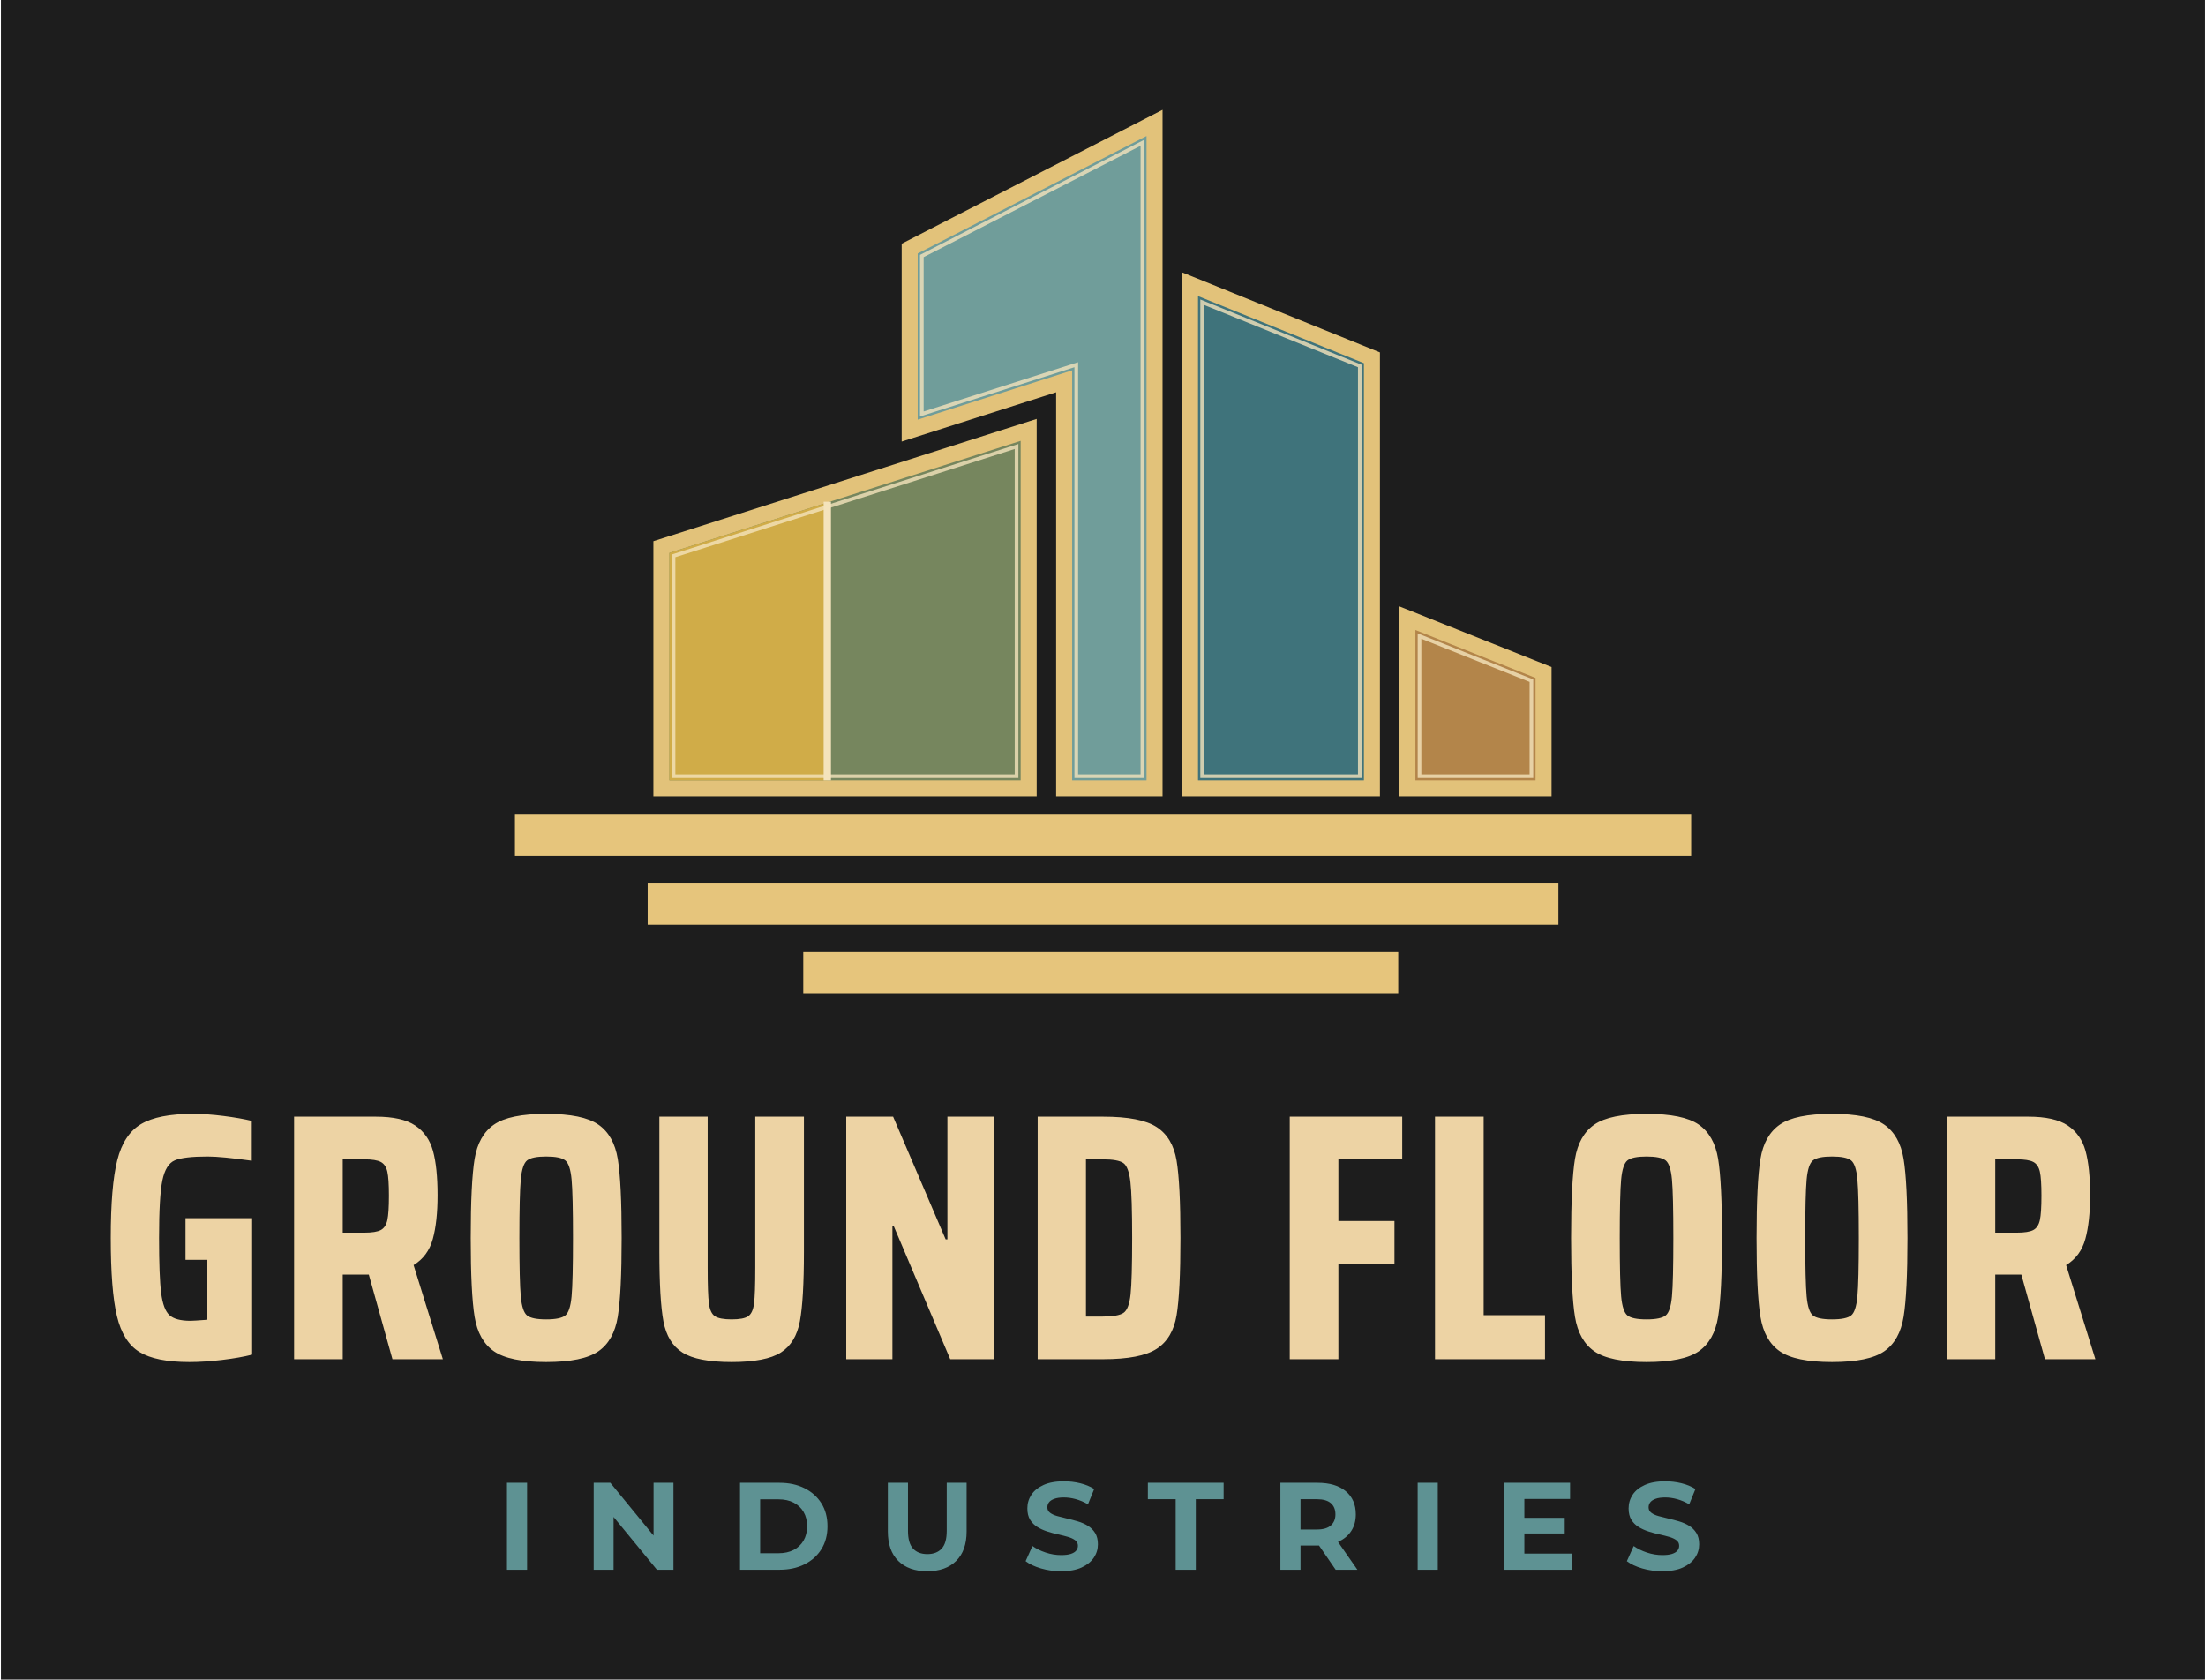
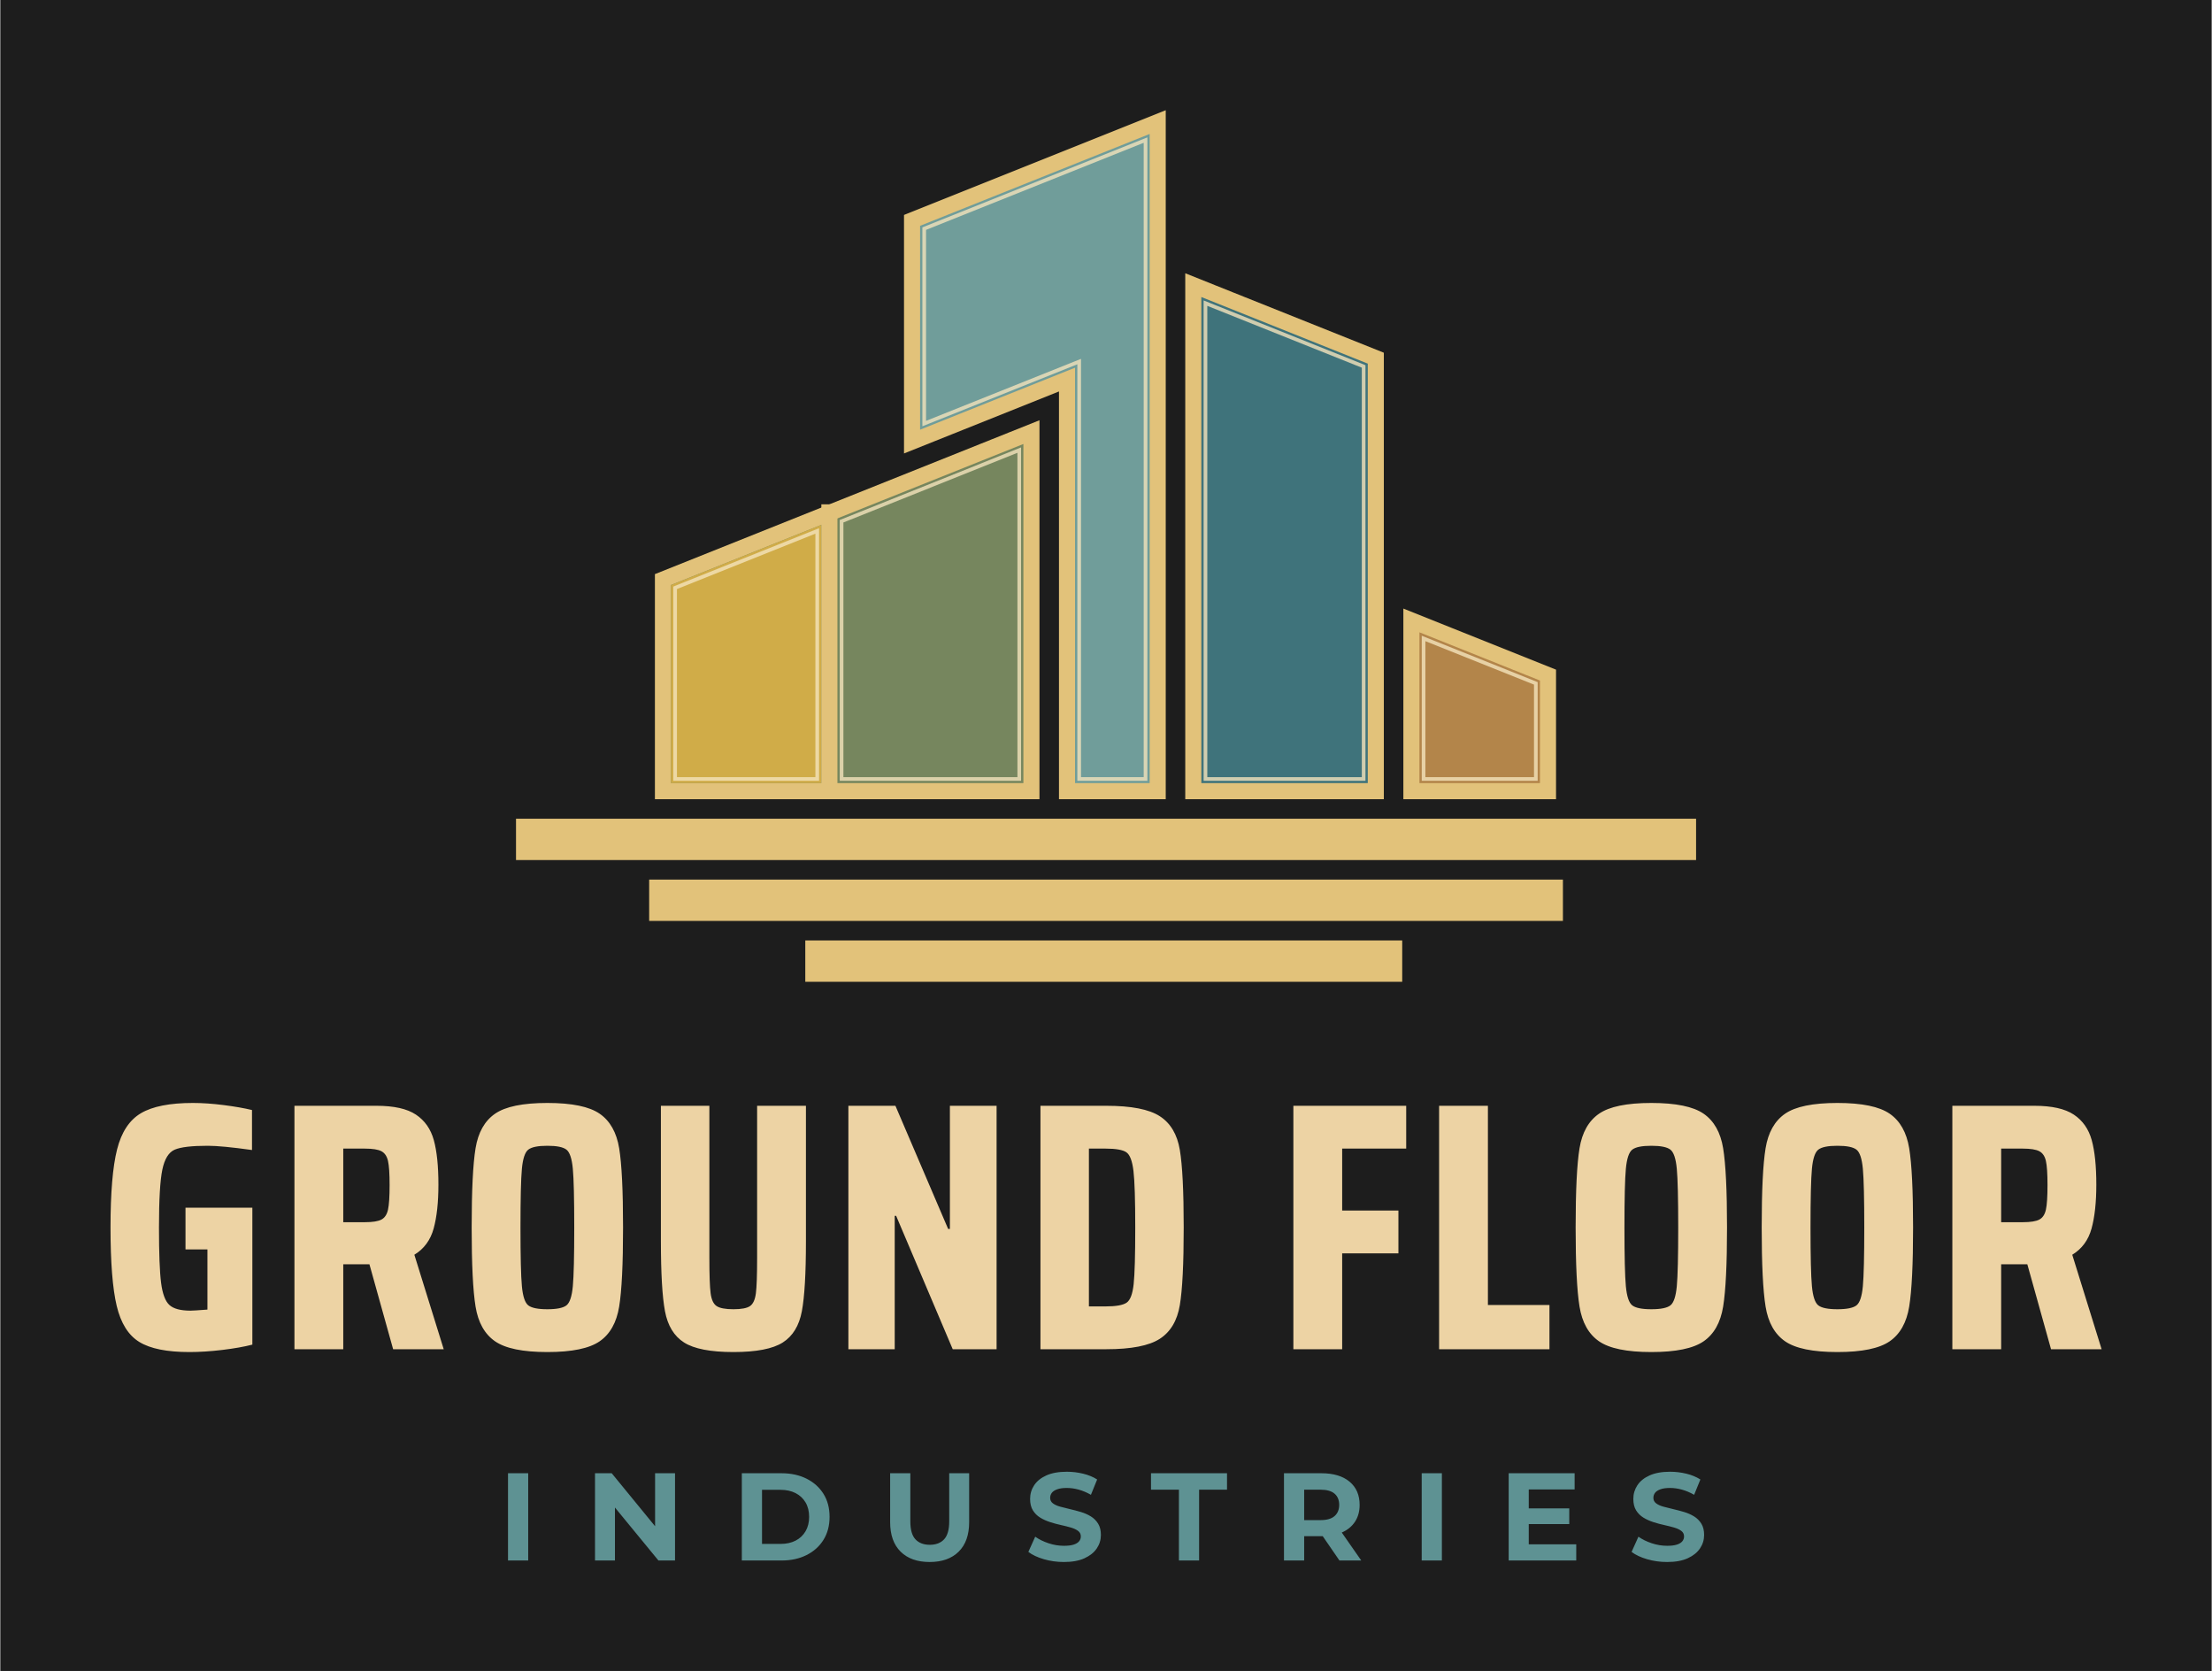
- <svg xmlns="http://www.w3.org/2000/svg" viewBox="0 0 481.6 367.0" width="482" height="367" role="img" aria-label="Ground Floor Industries">
+ <svg xmlns="http://www.w3.org/2000/svg" viewBox="0 0 481.6 363.8" width="482" height="364" role="img" aria-label="Ground Floor Industries">
  <rect width="100%" height="100%" fill="#1D1D1D" />
  <g transform="translate(112.31,24)">
-     <polygon points="86.25,30.32 86.25,70.09 120.00,59.32 120.00,148.25 139.75,148.25 139.75,2.86" fill="#709D9A" stroke="#E2C27A" stroke-width="3.5" stroke-linejoin="miter" />
-     <polygon points="88.90,31.94 88.90,66.46 122.65,55.69 122.65,145.60 137.10,145.60 137.10,7.20" fill="none" stroke="#F4E3BC" stroke-width="0.8" stroke-opacity="0.8" stroke-linejoin="miter" />
-     <polygon points="147.50,38.10 147.50,148.25 187.25,148.25 187.25,54.18" fill="#3F737B" stroke="#E2C27A" stroke-width="3.5" stroke-linejoin="miter" />
-     <polygon points="150.15,42.03 150.15,145.60 184.60,145.60 184.60,55.97" fill="none" stroke="#F4E3BC" stroke-width="0.8" stroke-opacity="0.8" stroke-linejoin="miter" />
-     <polygon points="195.00,111.08 195.00,148.25 224.75,148.25 224.75,122.94" fill="#B3854A" stroke="#E2C27A" stroke-width="3.5" stroke-linejoin="miter" />
-     <polygon points="197.65,114.99 197.65,145.60 222.10,145.60 222.10,124.73" fill="none" stroke="#F4E3BC" stroke-width="0.8" stroke-opacity="0.8" stroke-linejoin="miter" />
-     <polygon points="32.00,95.53 32.00,148.25 112.25,148.25 112.25,69.93" fill="#76865E" stroke="#E2C27A" stroke-width="3.5" stroke-linejoin="miter" />
-     <polygon points="33.75,146.50 68.25,146.50 68.25,85.80 33.75,96.81" fill="#D0AC48" />
-     <polygon points="34.65,97.46 34.65,145.60 109.60,145.60 109.60,73.56" fill="none" stroke="#F4E3BC" stroke-width="0.8" stroke-opacity="0.8" stroke-linejoin="miter" />
-     <line x1="68.25" y1="85.63" x2="68.25" y2="146.50" stroke="#F4E3BC" stroke-width="1.6" />
-     <rect x="0" y="154" width="257" height="9" fill="#E6C57C" />
-     <rect x="29" y="169" width="199" height="9" fill="#E6C57C" />
-     <rect x="63" y="184" width="130" height="9" fill="#E6C57C" />
+     <polygon points="86.25,23.98 86.25,72.14 120.00,58.64 120.00,148.25 139.75,148.25 139.75,2.58" fill="#709D9A" stroke="#E2C27A" stroke-width="3.5" stroke-linejoin="miter" />
+     <polygon points="88.90,25.78 88.90,68.22 122.65,54.72 122.65,145.60 137.10,145.60 137.10,6.50" fill="none" stroke="#F4E3BC" stroke-width="0.8" stroke-opacity="0.8" stroke-linejoin="miter" />
+     <polygon points="147.50,38.08 147.50,148.25 187.25,148.25 187.25,53.98" fill="#3F737B" stroke="#E2C27A" stroke-width="3.5" stroke-linejoin="miter" />
+     <polygon points="150.15,42.00 150.15,145.60 184.60,145.60 184.60,55.78" fill="none" stroke="#F4E3BC" stroke-width="0.8" stroke-opacity="0.8" stroke-linejoin="miter" />
+     <polygon points="195.00,111.08 195.00,148.25 224.75,148.25 224.75,122.98" fill="#B3854A" stroke="#E2C27A" stroke-width="3.5" stroke-linejoin="miter" />
+     <polygon points="197.65,115.00 197.65,145.60 222.10,145.60 222.10,124.78" fill="none" stroke="#F4E3BC" stroke-width="0.8" stroke-opacity="0.8" stroke-linejoin="miter" />
+     <polygon points="32.00,102.18 32.00,148.25 112.25,148.25 112.25,70.08" fill="#76865E" stroke="#E2C27A" stroke-width="3.5" stroke-linejoin="miter" />
+     <polygon points="33.75,103.37 33.75,146.50 66.50,146.50 66.50,90.27" fill="#D0AC48" />
+     <line x1="68.25" y1="85.80" x2="68.25" y2="150.00" stroke="#E2C27A" stroke-width="3.5" />
+     <polygon points="34.65,103.98 34.65,145.60 65.60,145.60 65.60,91.60" fill="none" stroke="#F4E3BC" stroke-width="0.8" stroke-opacity="0.8" stroke-linejoin="miter" />
+     <polygon points="109.60,145.60 109.60,74.00 70.90,89.48 70.90,145.60" fill="none" stroke="#F4E3BC" stroke-width="0.8" stroke-opacity="0.8" stroke-linejoin="miter" />
+     <rect x="0" y="154.25" width="257" height="9.0" fill="#E2C27A" />
+     <rect x="29" y="167.5" width="199" height="9.0" fill="#E2C27A" />
+     <rect x="63" y="180.75" width="130" height="9.0" fill="#E2C27A" />
  </g>
  <g transform="translate(24,24)">
-     <path d="M16.331 251.276V242.186H30.891V271.999Q28.195 272.692 24.343 273.154Q20.491 273.616 17.179 273.616Q9.86 273.616 6.278 271.421Q2.696 269.225 1.348 263.563Q0.0 257.901 0.0 246.5Q0.0 235.176 1.425 229.514Q2.85 223.852 6.625 221.618Q10.4 219.384 17.949 219.384Q21.031 219.384 24.651 219.846Q28.272 220.308 30.814 220.924V229.629Q24.189 228.705 21.185 228.705Q15.946 228.705 13.982 229.552Q12.017 230.4 11.286 233.905Q10.554 237.41 10.554 246.5Q10.554 254.974 11.016 258.556Q11.478 262.138 12.826 263.371Q14.174 264.603 17.41 264.603Q18.103 264.603 21.108 264.372V251.276Z M61.551 273.0 56.39 254.512H50.689V273.0H40.058V220.0H57.93Q63.631 220.0 66.52 221.926Q69.408 223.852 70.41 227.472Q71.411 231.093 71.411 237.179Q71.411 242.956 70.371 246.731Q69.331 250.506 66.173 252.432L72.567 273.0ZM60.781 237.256Q60.781 233.558 60.434 232.017Q60.087 230.477 59.009 229.899Q57.93 229.321 55.388 229.321H50.689V245.344H55.388Q57.93 245.344 59.009 244.767Q60.087 244.189 60.434 242.61Q60.781 241.031 60.781 237.256Z M78.653 246.5Q78.653 234.406 79.5 229.244Q80.347 224.083 83.737 221.733Q87.126 219.384 95.138 219.384Q103.15 219.384 106.539 221.733Q109.929 224.083 110.776 229.244Q111.624 234.406 111.624 246.5Q111.624 258.517 110.776 263.717Q109.929 268.917 106.539 271.267Q103.15 273.616 95.138 273.616Q87.126 273.616 83.737 271.267Q80.347 268.917 79.5 263.717Q78.653 258.517 78.653 246.5ZM100.993 246.5Q100.993 237.025 100.685 233.712Q100.376 230.4 99.298 229.552Q98.219 228.705 95.138 228.705Q92.057 228.705 90.978 229.552Q89.9 230.4 89.592 233.712Q89.283 237.025 89.283 246.5Q89.283 255.975 89.592 259.288Q89.9 262.6 90.978 263.448Q92.057 264.295 95.138 264.295Q98.219 264.295 99.298 263.448Q100.376 262.6 100.685 259.288Q100.993 255.975 100.993 246.5Z M151.451 220.0V249.504Q151.451 259.981 150.565 264.719Q149.679 269.456 146.405 271.536Q143.131 273.616 135.658 273.616Q128.186 273.616 124.912 271.536Q121.638 269.456 120.752 264.719Q119.866 259.981 119.866 249.504V220.0H130.42V253.048Q130.42 258.672 130.69 260.79Q130.959 262.908 131.999 263.602Q133.039 264.295 135.658 264.295Q138.278 264.295 139.279 263.602Q140.281 262.908 140.55 260.828Q140.82 258.749 140.82 253.048V220.0Z M183.42 273.0 171.094 243.958H170.786V273.0H160.695V220.0H170.94L182.419 246.808H182.804V220.0H192.972V273.0Z M202.525 220.0H216.853Q225.019 220.0 228.524 222.273Q232.029 224.545 232.876 229.591Q233.724 234.637 233.724 246.5Q233.724 258.363 232.876 263.409Q232.029 268.455 228.524 270.727Q225.019 273.0 216.853 273.0H202.525ZM216.699 263.679Q220.089 263.679 221.283 262.87Q222.477 262.061 222.823 258.826Q223.17 255.59 223.17 246.5Q223.17 237.487 222.785 234.213Q222.4 230.939 221.244 230.13Q220.089 229.321 216.699 229.321H213.078V263.679Z  M257.605 273.0V220.0H282.179V229.321H268.235V242.802H280.484V252.124H268.235V273.0Z M289.343 273.0V220.0H299.974V263.371H313.378V273.0Z M319.078 246.5Q319.078 234.406 319.926 229.244Q320.773 224.083 324.163 221.733Q327.552 219.384 335.564 219.384Q343.576 219.384 346.965 221.733Q350.355 224.083 351.202 229.244Q352.049 234.406 352.049 246.5Q352.049 258.517 351.202 263.717Q350.355 268.917 346.965 271.267Q343.576 273.616 335.564 273.616Q327.552 273.616 324.163 271.267Q320.773 268.917 319.926 263.717Q319.078 258.517 319.078 246.5ZM341.419 246.5Q341.419 237.025 341.11 233.712Q340.802 230.4 339.724 229.552Q338.645 228.705 335.564 228.705Q332.483 228.705 331.404 229.552Q330.326 230.4 330.017 233.712Q329.709 237.025 329.709 246.5Q329.709 255.975 330.017 259.288Q330.326 262.6 331.404 263.448Q332.483 264.295 335.564 264.295Q338.645 264.295 339.724 263.448Q340.802 262.6 341.11 259.288Q341.419 255.975 341.419 246.5Z M359.599 246.5Q359.599 234.406 360.446 229.244Q361.294 224.083 364.683 221.733Q368.073 219.384 376.084 219.384Q384.096 219.384 387.485 221.733Q390.875 224.083 391.722 229.244Q392.57 234.406 392.57 246.5Q392.57 258.517 391.722 263.717Q390.875 268.917 387.485 271.267Q384.096 273.616 376.084 273.616Q368.073 273.616 364.683 271.267Q361.294 268.917 360.446 263.717Q359.599 258.517 359.599 246.5ZM381.939 246.5Q381.939 237.025 381.631 233.712Q381.323 230.4 380.244 229.552Q379.166 228.705 376.084 228.705Q373.003 228.705 371.924 229.552Q370.846 230.4 370.538 233.712Q370.23 237.025 370.23 246.5Q370.23 255.975 370.538 259.288Q370.846 262.6 371.924 263.448Q373.003 264.295 376.084 264.295Q379.166 264.295 380.244 263.448Q381.323 262.6 381.631 259.288Q381.939 255.975 381.939 246.5Z M422.613 273.0 417.452 254.512H411.751V273.0H401.121V220.0H418.993Q424.693 220.0 427.582 221.926Q430.471 223.852 431.472 227.472Q432.474 231.093 432.474 237.179Q432.474 242.956 431.434 246.731Q430.394 250.506 427.235 252.432L433.629 273.0ZM421.843 237.256Q421.843 233.558 421.496 232.017Q421.15 230.477 420.071 229.899Q418.993 229.321 416.451 229.321H411.751V245.344H416.451Q418.993 245.344 420.071 244.767Q421.15 244.189 421.496 242.61Q421.843 241.031 421.843 237.256Z" fill="#EDD3A4" />
-     <path d="M86.57 319.0V300.0H90.967V319.0Z M105.515 319.0V300.0H109.153L118.598 311.536V300.0H122.941V319.0H119.331L109.858 307.464V319.0Z M137.49 319.0V300.0H146.121Q149.215 300.0 151.577 301.181Q153.938 302.361 155.268 304.479Q156.598 306.596 156.598 309.5Q156.598 312.377 155.268 314.508Q153.938 316.639 151.577 317.819Q149.215 319.0 146.121 319.0ZM141.887 315.39H145.904Q147.804 315.39 149.202 314.671Q150.6 313.951 151.373 312.621Q152.147 311.291 152.147 309.5Q152.147 307.681 151.373 306.365Q150.6 305.049 149.202 304.329Q147.804 303.61 145.904 303.61H141.887Z M178.394 319.326Q174.35 319.326 172.07 317.073Q169.79 314.82 169.79 310.64V300.0H174.187V310.477Q174.187 313.191 175.3 314.386Q176.413 315.58 178.421 315.58Q180.43 315.58 181.543 314.386Q182.655 313.191 182.655 310.477V300.0H186.998V310.64Q186.998 314.82 184.718 317.073Q182.438 319.326 178.394 319.326Z M207.627 319.326Q205.347 319.326 203.257 318.715Q201.167 318.104 199.891 317.127L201.384 313.816Q202.605 314.684 204.275 315.241Q205.944 315.797 207.654 315.797Q208.957 315.797 209.758 315.539Q210.558 315.281 210.938 314.82Q211.318 314.359 211.318 313.761Q211.318 313.001 210.721 312.554Q210.124 312.106 209.147 311.821Q208.17 311.536 206.989 311.278Q205.808 311.02 204.628 310.64Q203.447 310.26 202.47 309.663Q201.493 309.066 200.882 308.089Q200.271 307.111 200.271 305.591Q200.271 303.963 201.153 302.619Q202.035 301.276 203.813 300.475Q205.591 299.674 208.278 299.674Q210.07 299.674 211.807 300.095Q213.544 300.516 214.874 301.357L213.517 304.696Q212.187 303.936 210.857 303.569Q209.527 303.203 208.251 303.203Q206.975 303.203 206.161 303.501Q205.347 303.8 204.994 304.275Q204.641 304.75 204.641 305.374Q204.641 306.107 205.238 306.555Q205.835 307.003 206.813 307.274Q207.79 307.546 208.97 307.817Q210.151 308.089 211.332 308.441Q212.513 308.794 213.49 309.391Q214.467 309.989 215.078 310.966Q215.688 311.943 215.688 313.436Q215.688 315.037 214.793 316.367Q213.897 317.697 212.119 318.511Q210.341 319.326 207.627 319.326Z M232.68 319.0V303.583H226.6V300.0H243.157V303.583H237.077V319.0Z M255.561 319.0V300.0H263.677Q267.64 300.0 269.838 301.832Q272.037 303.664 272.037 306.894Q272.037 309.011 271.033 310.545Q270.028 312.079 268.183 312.893Q268.155 312.893 268.155 312.92L272.39 319.0H267.64L264.003 313.707Q263.894 313.707 263.785 313.707H259.958V319.0ZM259.958 310.206H263.541Q265.577 310.206 266.581 309.324Q267.585 308.441 267.585 306.894Q267.585 305.32 266.581 304.451Q265.577 303.583 263.541 303.583H259.958Z M285.554 319.0V300.0H289.951V319.0Z M304.5 319.0V300.0H318.858V303.529H308.87V307.654H317.691V311.074H308.87V315.471H319.211V319.0Z M338.998 319.326Q336.718 319.326 334.628 318.715Q332.538 318.104 331.263 317.127L332.755 313.816Q333.977 314.684 335.646 315.241Q337.315 315.797 339.025 315.797Q340.328 315.797 341.129 315.539Q341.93 315.281 342.31 314.82Q342.69 314.359 342.69 313.761Q342.69 313.001 342.093 312.554Q341.495 312.106 340.518 311.821Q339.541 311.536 338.36 311.278Q337.18 311.02 335.999 310.64Q334.818 310.26 333.841 309.663Q332.864 309.066 332.253 308.089Q331.643 307.111 331.643 305.591Q331.643 303.963 332.525 302.619Q333.407 301.276 335.185 300.475Q336.963 299.674 339.65 299.674Q341.441 299.674 343.178 300.095Q344.915 300.516 346.245 301.357L344.888 304.696Q343.558 303.936 342.228 303.569Q340.898 303.203 339.623 303.203Q338.347 303.203 337.533 303.501Q336.718 303.8 336.365 304.275Q336.013 304.75 336.013 305.374Q336.013 306.107 336.61 306.555Q337.207 307.003 338.184 307.274Q339.161 307.546 340.342 307.817Q341.523 308.089 342.703 308.441Q343.884 308.794 344.861 309.391Q345.838 309.989 346.449 310.966Q347.06 311.943 347.06 313.436Q347.06 315.037 346.164 316.367Q345.268 317.697 343.49 318.511Q341.713 319.326 338.998 319.326Z" fill="#5E9293" />
+     <path d="M16.331 248.026V238.936H30.891V268.749Q28.195 269.442 24.343 269.904Q20.491 270.366 17.179 270.366Q9.86 270.366 6.278 268.171Q2.696 265.975 1.348 260.313Q0.0 254.651 0.0 243.25Q0.0 231.926 1.425 226.264Q2.85 220.602 6.625 218.368Q10.4 216.134 17.949 216.134Q21.031 216.134 24.651 216.596Q28.272 217.058 30.814 217.674V226.379Q24.189 225.455 21.185 225.455Q15.946 225.455 13.982 226.302Q12.017 227.15 11.286 230.655Q10.554 234.16 10.554 243.25Q10.554 251.724 11.016 255.306Q11.478 258.888 12.826 260.121Q14.174 261.353 17.41 261.353Q18.103 261.353 21.108 261.122V248.026Z M61.551 269.75 56.39 251.262H50.689V269.75H40.058V216.75H57.93Q63.631 216.75 66.52 218.676Q69.408 220.602 70.41 224.222Q71.411 227.843 71.411 233.929Q71.411 239.706 70.371 243.481Q69.331 247.256 66.173 249.182L72.567 269.75ZM60.781 234.006Q60.781 230.308 60.434 228.767Q60.087 227.227 59.009 226.649Q57.93 226.071 55.388 226.071H50.689V242.094H55.388Q57.93 242.094 59.009 241.517Q60.087 240.939 60.434 239.36Q60.781 237.781 60.781 234.006Z M78.653 243.25Q78.653 231.156 79.5 225.994Q80.347 220.833 83.737 218.483Q87.126 216.134 95.138 216.134Q103.15 216.134 106.539 218.483Q109.929 220.833 110.776 225.994Q111.624 231.156 111.624 243.25Q111.624 255.267 110.776 260.467Q109.929 265.667 106.539 268.017Q103.15 270.366 95.138 270.366Q87.126 270.366 83.737 268.017Q80.347 265.667 79.5 260.467Q78.653 255.267 78.653 243.25ZM100.993 243.25Q100.993 233.775 100.685 230.462Q100.376 227.15 99.298 226.302Q98.219 225.455 95.138 225.455Q92.057 225.455 90.978 226.302Q89.9 227.15 89.592 230.462Q89.283 233.775 89.283 243.25Q89.283 252.725 89.592 256.038Q89.9 259.35 90.978 260.198Q92.057 261.045 95.138 261.045Q98.219 261.045 99.298 260.198Q100.376 259.35 100.685 256.038Q100.993 252.725 100.993 243.25Z M151.451 216.75V246.254Q151.451 256.731 150.565 261.469Q149.679 266.206 146.405 268.286Q143.131 270.366 135.658 270.366Q128.186 270.366 124.912 268.286Q121.638 266.206 120.752 261.469Q119.866 256.731 119.866 246.254V216.75H130.42V249.798Q130.42 255.422 130.69 257.54Q130.959 259.658 131.999 260.352Q133.039 261.045 135.658 261.045Q138.278 261.045 139.279 260.352Q140.281 259.658 140.55 257.578Q140.82 255.499 140.82 249.798V216.75Z M183.42 269.75 171.094 240.708H170.786V269.75H160.695V216.75H170.94L182.419 243.558H182.804V216.75H192.972V269.75Z M202.525 216.75H216.853Q225.019 216.75 228.524 219.023Q232.029 221.295 232.876 226.341Q233.724 231.387 233.724 243.25Q233.724 255.113 232.876 260.159Q232.029 265.205 228.524 267.477Q225.019 269.75 216.853 269.75H202.525ZM216.699 260.429Q220.089 260.429 221.283 259.62Q222.477 258.811 222.823 255.576Q223.17 252.34 223.17 243.25Q223.17 234.237 222.785 230.963Q222.4 227.689 221.244 226.88Q220.089 226.071 216.699 226.071H213.078V260.429Z  M257.605 269.75V216.75H282.179V226.071H268.235V239.552H280.484V248.874H268.235V269.75Z M289.343 269.75V216.75H299.974V260.121H313.378V269.75Z M319.078 243.25Q319.078 231.156 319.926 225.994Q320.773 220.833 324.163 218.483Q327.552 216.134 335.564 216.134Q343.576 216.134 346.965 218.483Q350.355 220.833 351.202 225.994Q352.049 231.156 352.049 243.25Q352.049 255.267 351.202 260.467Q350.355 265.667 346.965 268.017Q343.576 270.366 335.564 270.366Q327.552 270.366 324.163 268.017Q320.773 265.667 319.926 260.467Q319.078 255.267 319.078 243.25ZM341.419 243.25Q341.419 233.775 341.11 230.462Q340.802 227.15 339.724 226.302Q338.645 225.455 335.564 225.455Q332.483 225.455 331.404 226.302Q330.326 227.15 330.017 230.462Q329.709 233.775 329.709 243.25Q329.709 252.725 330.017 256.038Q330.326 259.35 331.404 260.198Q332.483 261.045 335.564 261.045Q338.645 261.045 339.724 260.198Q340.802 259.35 341.11 256.038Q341.419 252.725 341.419 243.25Z M359.599 243.25Q359.599 231.156 360.446 225.994Q361.294 220.833 364.683 218.483Q368.073 216.134 376.084 216.134Q384.096 216.134 387.485 218.483Q390.875 220.833 391.722 225.994Q392.57 231.156 392.57 243.25Q392.57 255.267 391.722 260.467Q390.875 265.667 387.485 268.017Q384.096 270.366 376.084 270.366Q368.073 270.366 364.683 268.017Q361.294 265.667 360.446 260.467Q359.599 255.267 359.599 243.25ZM381.939 243.25Q381.939 233.775 381.631 230.462Q381.323 227.15 380.244 226.302Q379.166 225.455 376.084 225.455Q373.003 225.455 371.924 226.302Q370.846 227.15 370.538 230.462Q370.23 233.775 370.23 243.25Q370.23 252.725 370.538 256.038Q370.846 259.35 371.924 260.198Q373.003 261.045 376.084 261.045Q379.166 261.045 380.244 260.198Q381.323 259.35 381.631 256.038Q381.939 252.725 381.939 243.25Z M422.613 269.75 417.452 251.262H411.751V269.75H401.121V216.75H418.993Q424.693 216.75 427.582 218.676Q430.471 220.602 431.472 224.222Q432.474 227.843 432.474 233.929Q432.474 239.706 431.434 243.481Q430.394 247.256 427.235 249.182L433.629 269.75ZM421.843 234.006Q421.843 230.308 421.496 228.767Q421.15 227.227 420.071 226.649Q418.993 226.071 416.451 226.071H411.751V242.094H416.451Q418.993 242.094 420.071 241.517Q421.15 240.939 421.496 239.36Q421.843 237.781 421.843 234.006Z" fill="#EDD3A4" />
+     <path d="M86.57 315.75V296.75H90.967V315.75Z M105.515 315.75V296.75H109.153L118.598 308.286V296.75H122.941V315.75H119.331L109.858 304.214V315.75Z M137.49 315.75V296.75H146.121Q149.215 296.75 151.577 297.931Q153.938 299.111 155.268 301.229Q156.598 303.346 156.598 306.25Q156.598 309.127 155.268 311.258Q153.938 313.389 151.577 314.569Q149.215 315.75 146.121 315.75ZM141.887 312.14H145.904Q147.804 312.14 149.202 311.421Q150.6 310.701 151.373 309.371Q152.147 308.041 152.147 306.25Q152.147 304.431 151.373 303.115Q150.6 301.799 149.202 301.079Q147.804 300.36 145.904 300.36H141.887Z M178.394 316.076Q174.35 316.076 172.07 313.823Q169.79 311.57 169.79 307.39V296.75H174.187V307.227Q174.187 309.941 175.3 311.136Q176.413 312.33 178.421 312.33Q180.43 312.33 181.543 311.136Q182.655 309.941 182.655 307.227V296.75H186.998V307.39Q186.998 311.57 184.718 313.823Q182.438 316.076 178.394 316.076Z M207.627 316.076Q205.347 316.076 203.257 315.465Q201.167 314.854 199.891 313.877L201.384 310.566Q202.605 311.434 204.275 311.991Q205.944 312.547 207.654 312.547Q208.957 312.547 209.758 312.289Q210.558 312.031 210.938 311.57Q211.318 311.109 211.318 310.511Q211.318 309.751 210.721 309.304Q210.124 308.856 209.147 308.571Q208.17 308.286 206.989 308.028Q205.808 307.77 204.628 307.39Q203.447 307.01 202.47 306.413Q201.493 305.816 200.882 304.839Q200.271 303.861 200.271 302.341Q200.271 300.713 201.153 299.369Q202.035 298.026 203.813 297.225Q205.591 296.424 208.278 296.424Q210.07 296.424 211.807 296.845Q213.544 297.266 214.874 298.107L213.517 301.446Q212.187 300.686 210.857 300.319Q209.527 299.953 208.251 299.953Q206.975 299.953 206.161 300.251Q205.347 300.55 204.994 301.025Q204.641 301.5 204.641 302.124Q204.641 302.857 205.238 303.305Q205.835 303.753 206.813 304.024Q207.79 304.296 208.97 304.567Q210.151 304.839 211.332 305.191Q212.513 305.544 213.49 306.141Q214.467 306.739 215.078 307.716Q215.688 308.693 215.688 310.186Q215.688 311.787 214.793 313.117Q213.897 314.447 212.119 315.261Q210.341 316.076 207.627 316.076Z M232.68 315.75V300.333H226.6V296.75H243.157V300.333H237.077V315.75Z M255.561 315.75V296.75H263.677Q267.64 296.75 269.838 298.582Q272.037 300.414 272.037 303.644Q272.037 305.761 271.033 307.295Q270.028 308.829 268.183 309.643Q268.155 309.643 268.155 309.67L272.39 315.75H267.64L264.003 310.457Q263.894 310.457 263.785 310.457H259.958V315.75ZM259.958 306.956H263.541Q265.577 306.956 266.581 306.074Q267.585 305.191 267.585 303.644Q267.585 302.07 266.581 301.201Q265.577 300.333 263.541 300.333H259.958Z M285.554 315.75V296.75H289.951V315.75Z M304.5 315.75V296.75H318.858V300.279H308.87V304.404H317.691V307.824H308.87V312.221H319.211V315.75Z M338.998 316.076Q336.718 316.076 334.628 315.465Q332.538 314.854 331.263 313.877L332.755 310.566Q333.977 311.434 335.646 311.991Q337.315 312.547 339.025 312.547Q340.328 312.547 341.129 312.289Q341.93 312.031 342.31 311.57Q342.69 311.109 342.69 310.511Q342.69 309.751 342.093 309.304Q341.495 308.856 340.518 308.571Q339.541 308.286 338.36 308.028Q337.18 307.77 335.999 307.39Q334.818 307.01 333.841 306.413Q332.864 305.816 332.253 304.839Q331.643 303.861 331.643 302.341Q331.643 300.713 332.525 299.369Q333.407 298.026 335.185 297.225Q336.963 296.424 339.65 296.424Q341.441 296.424 343.178 296.845Q344.915 297.266 346.245 298.107L344.888 301.446Q343.558 300.686 342.228 300.319Q340.898 299.953 339.623 299.953Q338.347 299.953 337.533 300.251Q336.718 300.55 336.365 301.025Q336.013 301.5 336.013 302.124Q336.013 302.857 336.61 303.305Q337.207 303.753 338.184 304.024Q339.161 304.296 340.342 304.567Q341.523 304.839 342.703 305.191Q343.884 305.544 344.861 306.141Q345.838 306.739 346.449 307.716Q347.06 308.693 347.06 310.186Q347.06 311.787 346.164 313.117Q345.268 314.447 343.49 315.261Q341.713 316.076 338.998 316.076Z" fill="#5E9293" />
  </g>
</svg>
